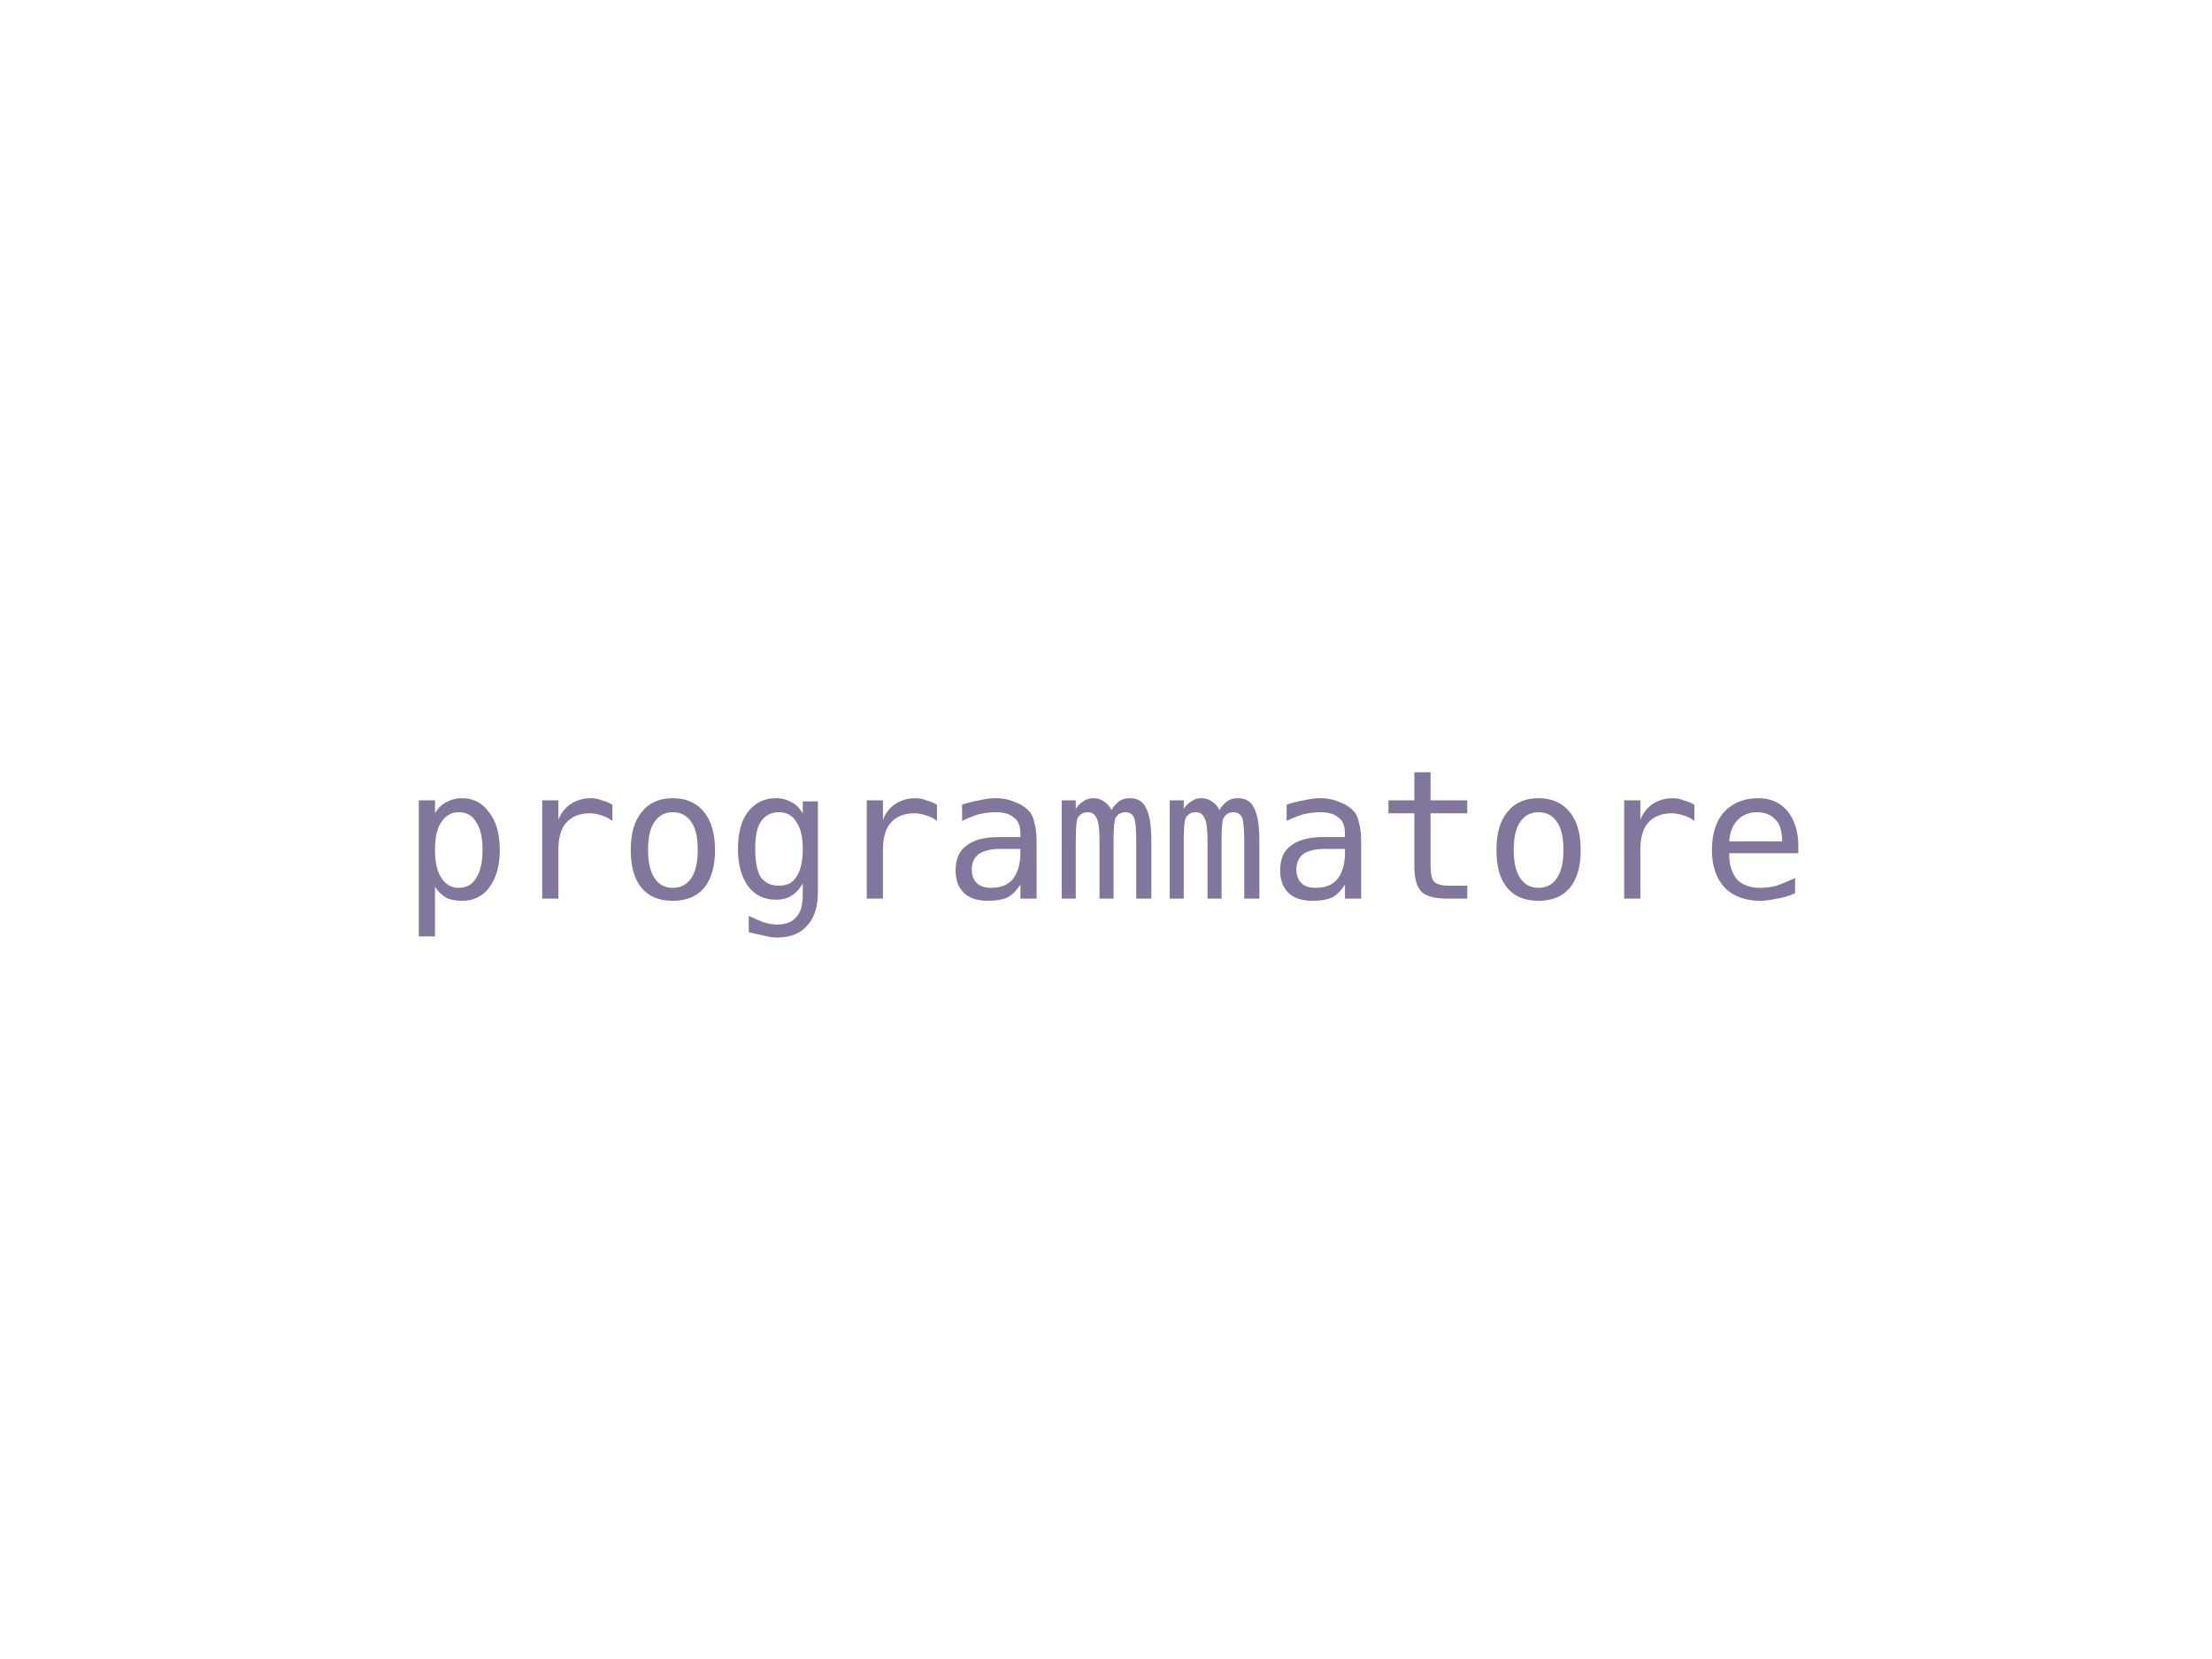
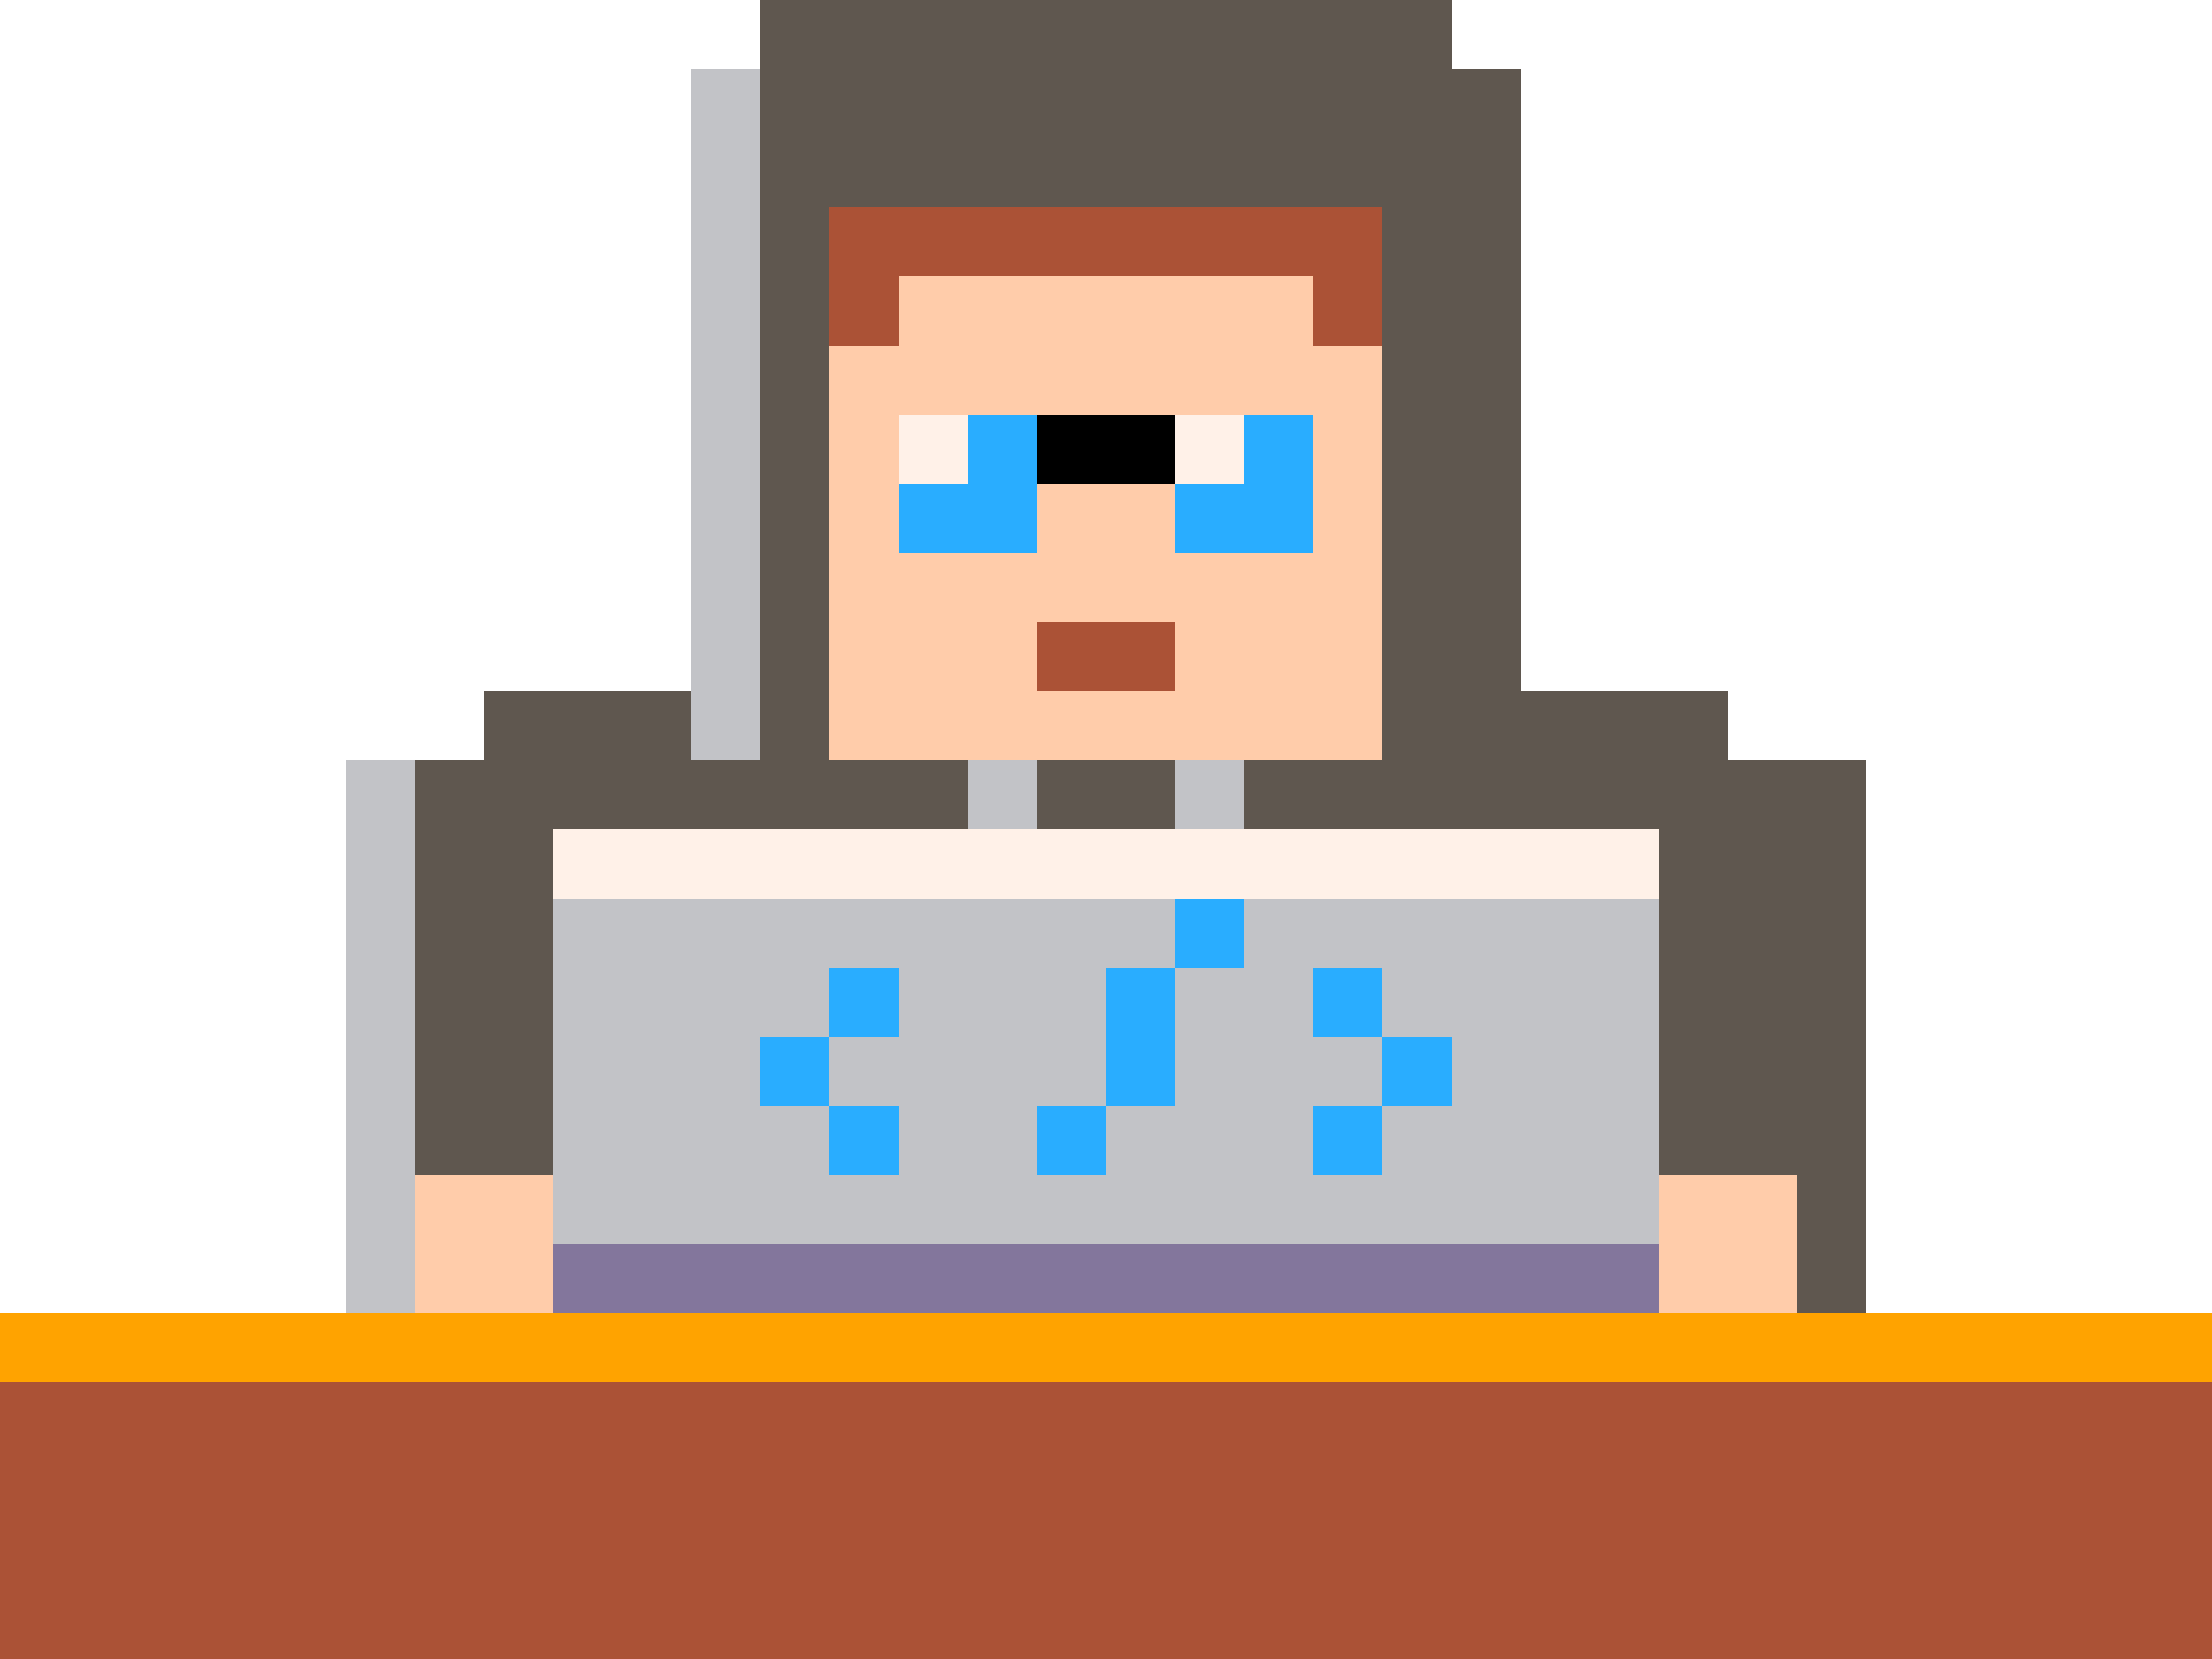
<svg xmlns="http://www.w3.org/2000/svg" viewBox="0 0 32 24" shape-rendering="crispEdges">
-   <text x="16" y="13" font-size="2.6" font-family="monospace" text-anchor="middle" fill="#83769c">programmatore</text>
+   <rect x="11" y="0" width="10" height="1" fill="#5f574f" />
+   <rect x="10" y="1" width="1" height="1" fill="#c2c3c7" />
+   <rect x="11" y="1" width="11" height="1" fill="#5f574f" />
+   <rect x="10" y="2" width="1" height="1" fill="#c2c3c7" />
+   <rect x="11" y="2" width="11" height="1" fill="#5f574f" />
+   <rect x="10" y="3" width="1" height="1" fill="#c2c3c7" />
+   <rect x="11" y="3" width="1" height="1" fill="#5f574f" />
+   <rect x="12" y="3" width="8" height="1" fill="#ab5236" />
+   <rect x="20" y="3" width="2" height="1" fill="#5f574f" />
+   <rect x="10" y="4" width="1" height="1" fill="#c2c3c7" />
+   <rect x="11" y="4" width="1" height="1" fill="#5f574f" />
+   <rect x="12" y="4" width="1" height="1" fill="#ab5236" />
+   <rect x="13" y="4" width="6" height="1" fill="#ffccaa" />
+   <rect x="19" y="4" width="1" height="1" fill="#ab5236" />
+   <rect x="20" y="4" width="2" height="1" fill="#5f574f" />
+   <rect x="10" y="5" width="1" height="1" fill="#c2c3c7" />
+   <rect x="11" y="5" width="1" height="1" fill="#5f574f" />
+   <rect x="12" y="5" width="8" height="1" fill="#ffccaa" />
+   <rect x="20" y="5" width="2" height="1" fill="#5f574f" />
+   <rect x="10" y="6" width="1" height="1" fill="#c2c3c7" />
+   <rect x="11" y="6" width="1" height="1" fill="#5f574f" />
+   <rect x="12" y="6" width="1" height="1" fill="#ffccaa" />
+   <rect x="13" y="6" width="1" height="1" fill="#fff1e8" />
+   <rect x="14" y="6" width="1" height="1" fill="#29adff" />
+   <rect x="15" y="6" width="2" height="1" fill="#000000" />
+   <rect x="17" y="6" width="1" height="1" fill="#fff1e8" />
+   <rect x="18" y="6" width="1" height="1" fill="#29adff" />
+   <rect x="19" y="6" width="1" height="1" fill="#ffccaa" />
+   <rect x="20" y="6" width="2" height="1" fill="#5f574f" />
+   <rect x="10" y="7" width="1" height="1" fill="#c2c3c7" />
+   <rect x="11" y="7" width="1" height="1" fill="#5f574f" />
+   <rect x="12" y="7" width="1" height="1" fill="#ffccaa" />
+   <rect x="13" y="7" width="2" height="1" fill="#29adff" />
+   <rect x="15" y="7" width="2" height="1" fill="#ffccaa" />
+   <rect x="17" y="7" width="2" height="1" fill="#29adff" />
+   <rect x="19" y="7" width="1" height="1" fill="#ffccaa" />
+   <rect x="20" y="7" width="2" height="1" fill="#5f574f" />
+   <rect x="10" y="8" width="1" height="1" fill="#c2c3c7" />
+   <rect x="11" y="8" width="1" height="1" fill="#5f574f" />
+   <rect x="12" y="8" width="8" height="1" fill="#ffccaa" />
+   <rect x="20" y="8" width="2" height="1" fill="#5f574f" />
+   <rect x="10" y="9" width="1" height="1" fill="#c2c3c7" />
+   <rect x="11" y="9" width="1" height="1" fill="#5f574f" />
+   <rect x="12" y="9" width="3" height="1" fill="#ffccaa" />
+   <rect x="15" y="9" width="2" height="1" fill="#ab5236" />
+   <rect x="17" y="9" width="3" height="1" fill="#ffccaa" />
+   <rect x="20" y="9" width="2" height="1" fill="#5f574f" />
+   <rect x="7" y="10" width="3" height="1" fill="#5f574f" />
+   <rect x="10" y="10" width="1" height="1" fill="#c2c3c7" />
+   <rect x="11" y="10" width="1" height="1" fill="#5f574f" />
+   <rect x="12" y="10" width="8" height="1" fill="#ffccaa" />
+   <rect x="20" y="10" width="5" height="1" fill="#5f574f" />
+   <rect x="5" y="11" width="1" height="1" fill="#c2c3c7" />
+   <rect x="6" y="11" width="8" height="1" fill="#5f574f" />
+   <rect x="14" y="11" width="1" height="1" fill="#c2c3c7" />
+   <rect x="15" y="11" width="2" height="1" fill="#5f574f" />
+   <rect x="17" y="11" width="1" height="1" fill="#c2c3c7" />
+   <rect x="18" y="11" width="9" height="1" fill="#5f574f" />
+   <rect x="5" y="12" width="1" height="1" fill="#c2c3c7" />
+   <rect x="6" y="12" width="2" height="1" fill="#5f574f" />
+   <rect x="8" y="12" width="16" height="1" fill="#fff1e8" />
+   <rect x="24" y="12" width="3" height="1" fill="#5f574f" />
+   <rect x="5" y="13" width="1" height="1" fill="#c2c3c7" />
+   <rect x="6" y="13" width="2" height="1" fill="#5f574f" />
+   <rect x="8" y="13" width="9" height="1" fill="#c2c3c7" />
+   <rect x="17" y="13" width="1" height="1" fill="#29adff" />
+   <rect x="18" y="13" width="6" height="1" fill="#c2c3c7" />
+   <rect x="24" y="13" width="3" height="1" fill="#5f574f" />
+   <rect x="5" y="14" width="1" height="1" fill="#c2c3c7" />
+   <rect x="6" y="14" width="2" height="1" fill="#5f574f" />
+   <rect x="8" y="14" width="4" height="1" fill="#c2c3c7" />
+   <rect x="12" y="14" width="1" height="1" fill="#29adff" />
+   <rect x="13" y="14" width="3" height="1" fill="#c2c3c7" />
+   <rect x="16" y="14" width="1" height="1" fill="#29adff" />
+   <rect x="17" y="14" width="2" height="1" fill="#c2c3c7" />
+   <rect x="19" y="14" width="1" height="1" fill="#29adff" />
+   <rect x="20" y="14" width="4" height="1" fill="#c2c3c7" />
+   <rect x="24" y="14" width="3" height="1" fill="#5f574f" />
+   <rect x="5" y="15" width="1" height="1" fill="#c2c3c7" />
+   <rect x="6" y="15" width="2" height="1" fill="#5f574f" />
+   <rect x="8" y="15" width="3" height="1" fill="#c2c3c7" />
+   <rect x="11" y="15" width="1" height="1" fill="#29adff" />
+   <rect x="12" y="15" width="4" height="1" fill="#c2c3c7" />
+   <rect x="16" y="15" width="1" height="1" fill="#29adff" />
+   <rect x="17" y="15" width="3" height="1" fill="#c2c3c7" />
+   <rect x="20" y="15" width="1" height="1" fill="#29adff" />
+   <rect x="21" y="15" width="3" height="1" fill="#c2c3c7" />
+   <rect x="24" y="15" width="3" height="1" fill="#5f574f" />
+   <rect x="5" y="16" width="1" height="1" fill="#c2c3c7" />
+   <rect x="6" y="16" width="2" height="1" fill="#5f574f" />
+   <rect x="8" y="16" width="4" height="1" fill="#c2c3c7" />
+   <rect x="12" y="16" width="1" height="1" fill="#29adff" />
+   <rect x="13" y="16" width="2" height="1" fill="#c2c3c7" />
+   <rect x="15" y="16" width="1" height="1" fill="#29adff" />
+   <rect x="16" y="16" width="3" height="1" fill="#c2c3c7" />
+   <rect x="19" y="16" width="1" height="1" fill="#29adff" />
+   <rect x="20" y="16" width="4" height="1" fill="#c2c3c7" />
+   <rect x="24" y="16" width="3" height="1" fill="#5f574f" />
+   <rect x="5" y="17" width="1" height="1" fill="#c2c3c7" />
+   <rect x="6" y="17" width="2" height="1" fill="#ffccaa" />
+   <rect x="8" y="17" width="16" height="1" fill="#c2c3c7" />
+   <rect x="24" y="17" width="2" height="1" fill="#ffccaa" />
+   <rect x="26" y="17" width="1" height="1" fill="#5f574f" />
+   <rect x="5" y="18" width="1" height="1" fill="#c2c3c7" />
+   <rect x="6" y="18" width="2" height="1" fill="#ffccaa" />
+   <rect x="8" y="18" width="16" height="1" fill="#83769c" />
+   <rect x="24" y="18" width="2" height="1" fill="#ffccaa" />
+   <rect x="26" y="18" width="1" height="1" fill="#5f574f" />
+   <rect x="0" y="19" width="32" height="1" fill="#ffa300" />
+   <rect x="0" y="20" width="32" height="1" fill="#ab5236" />
+   <rect x="0" y="21" width="32" height="1" fill="#ab5236" />
+   <rect x="0" y="22" width="32" height="1" fill="#ab5236" />
+   <rect x="0" y="23" width="32" height="1" fill="#ab5236" />
</svg>
